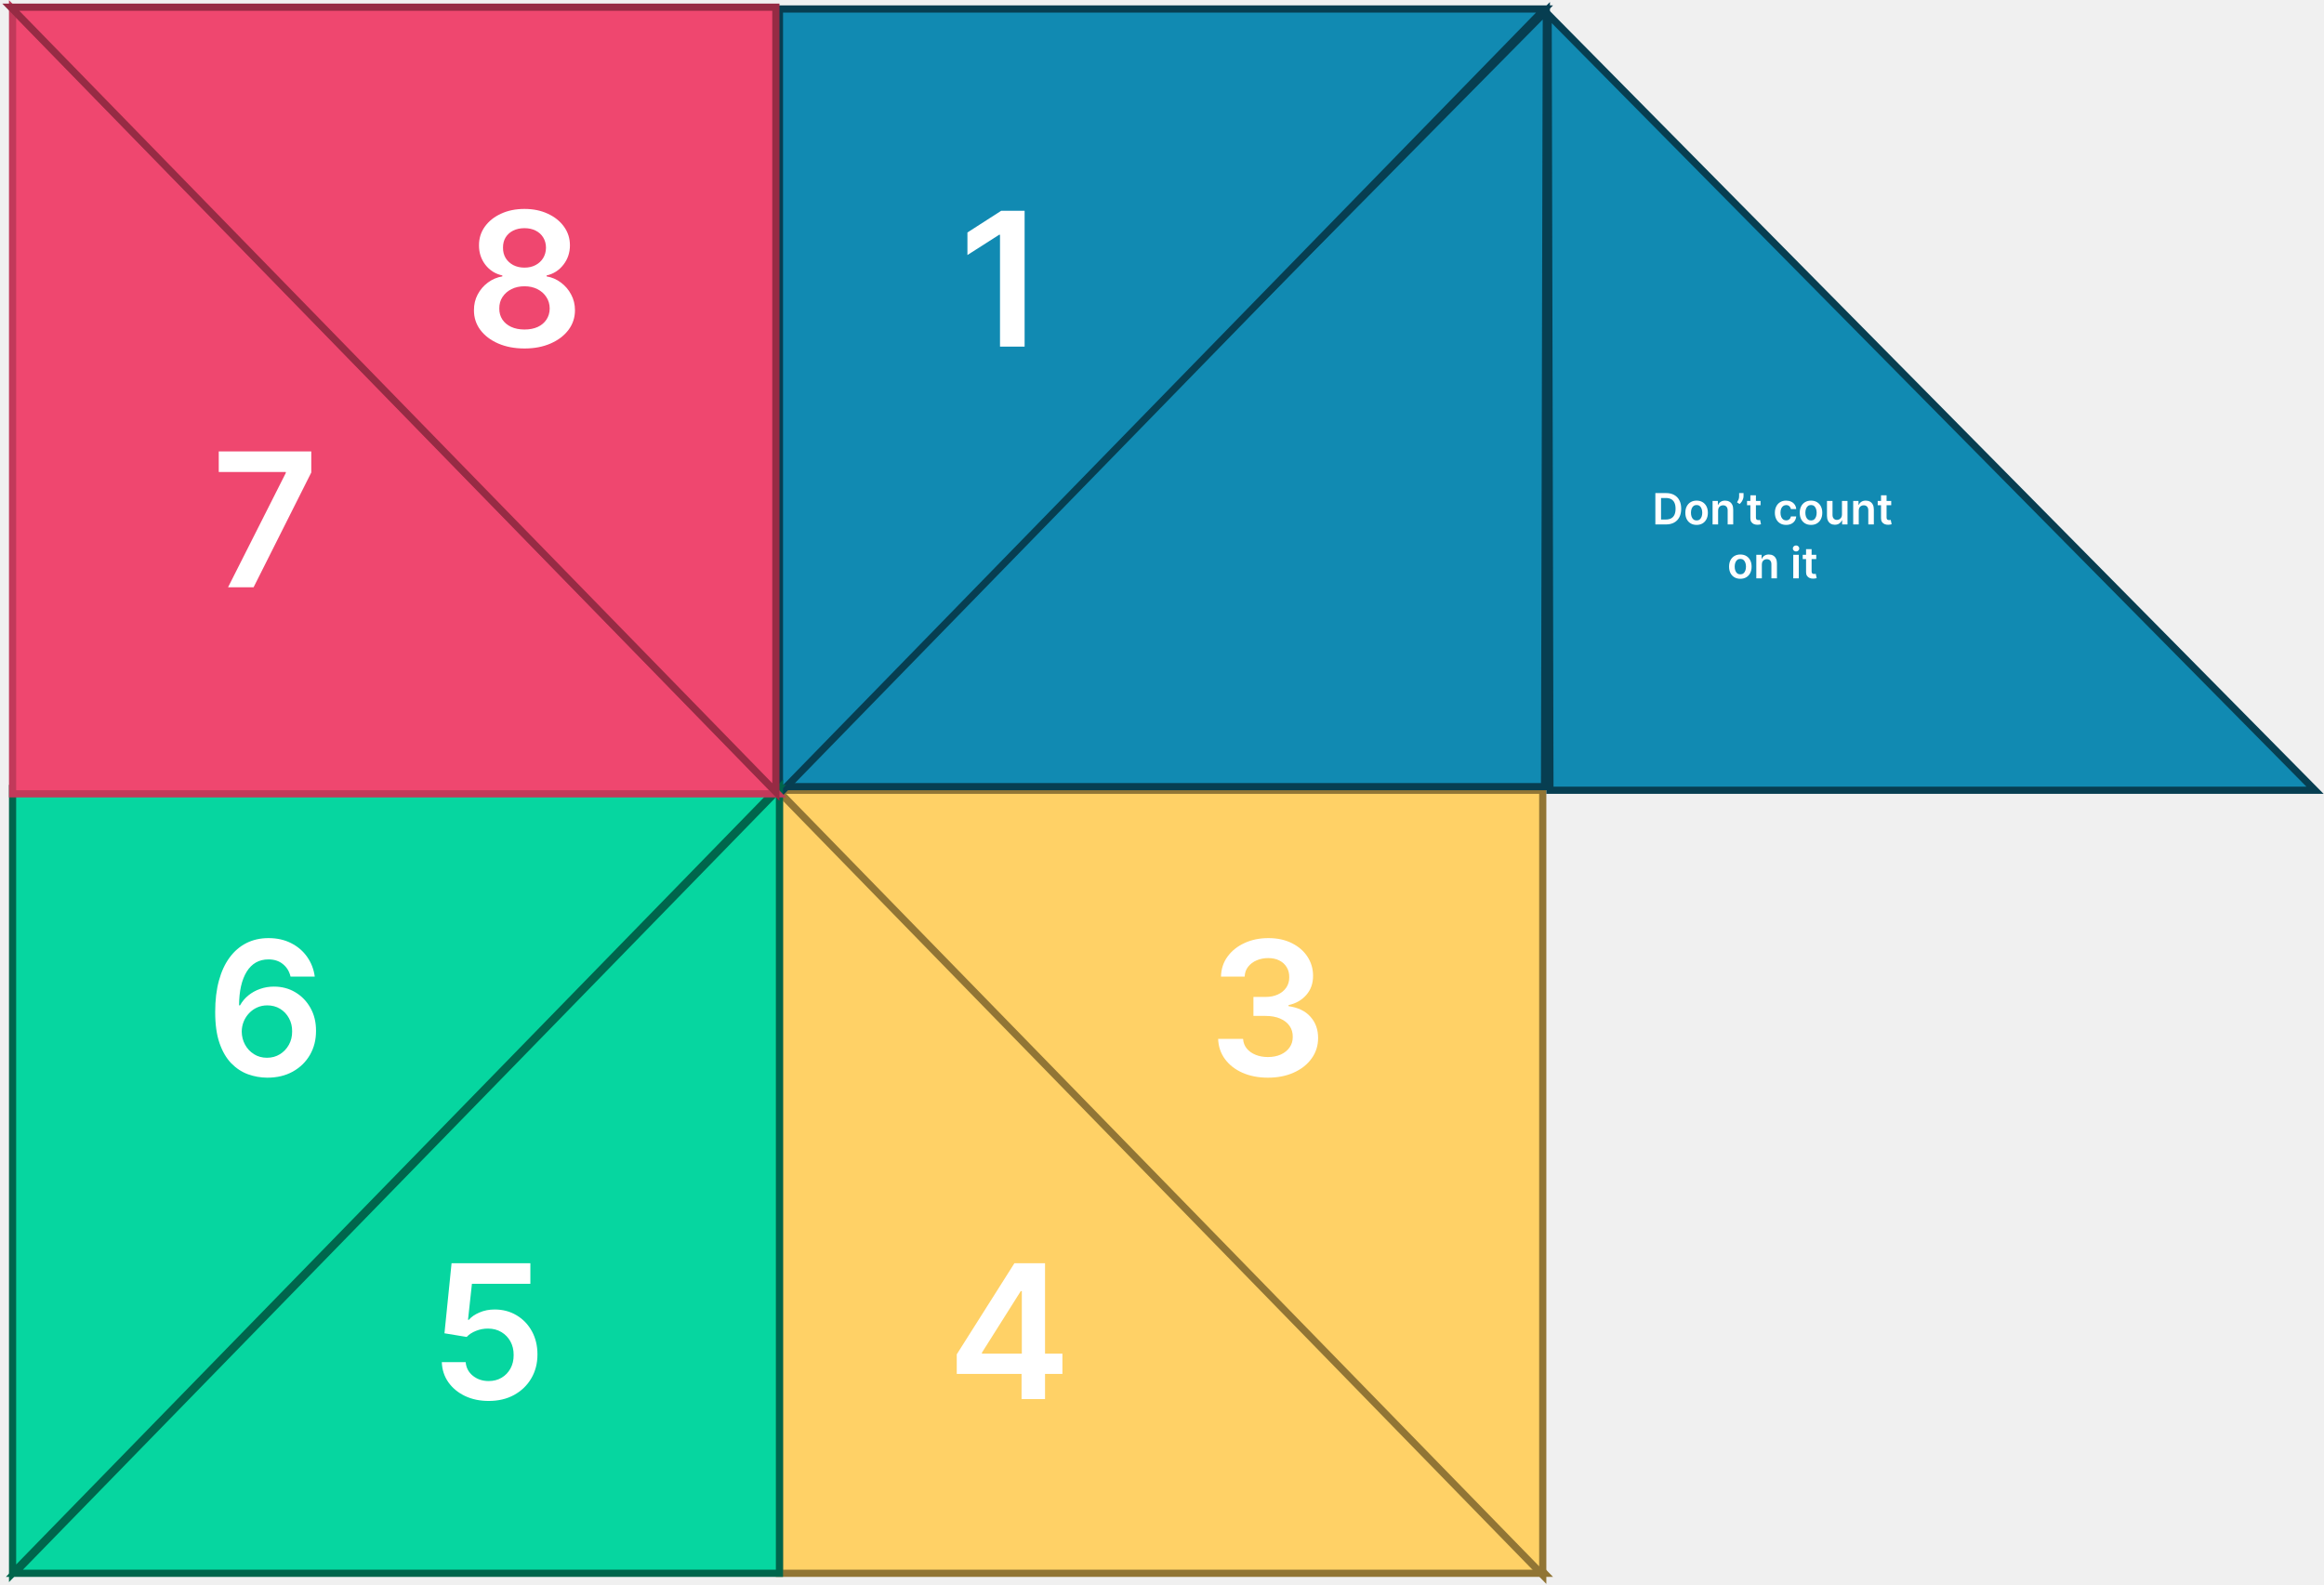
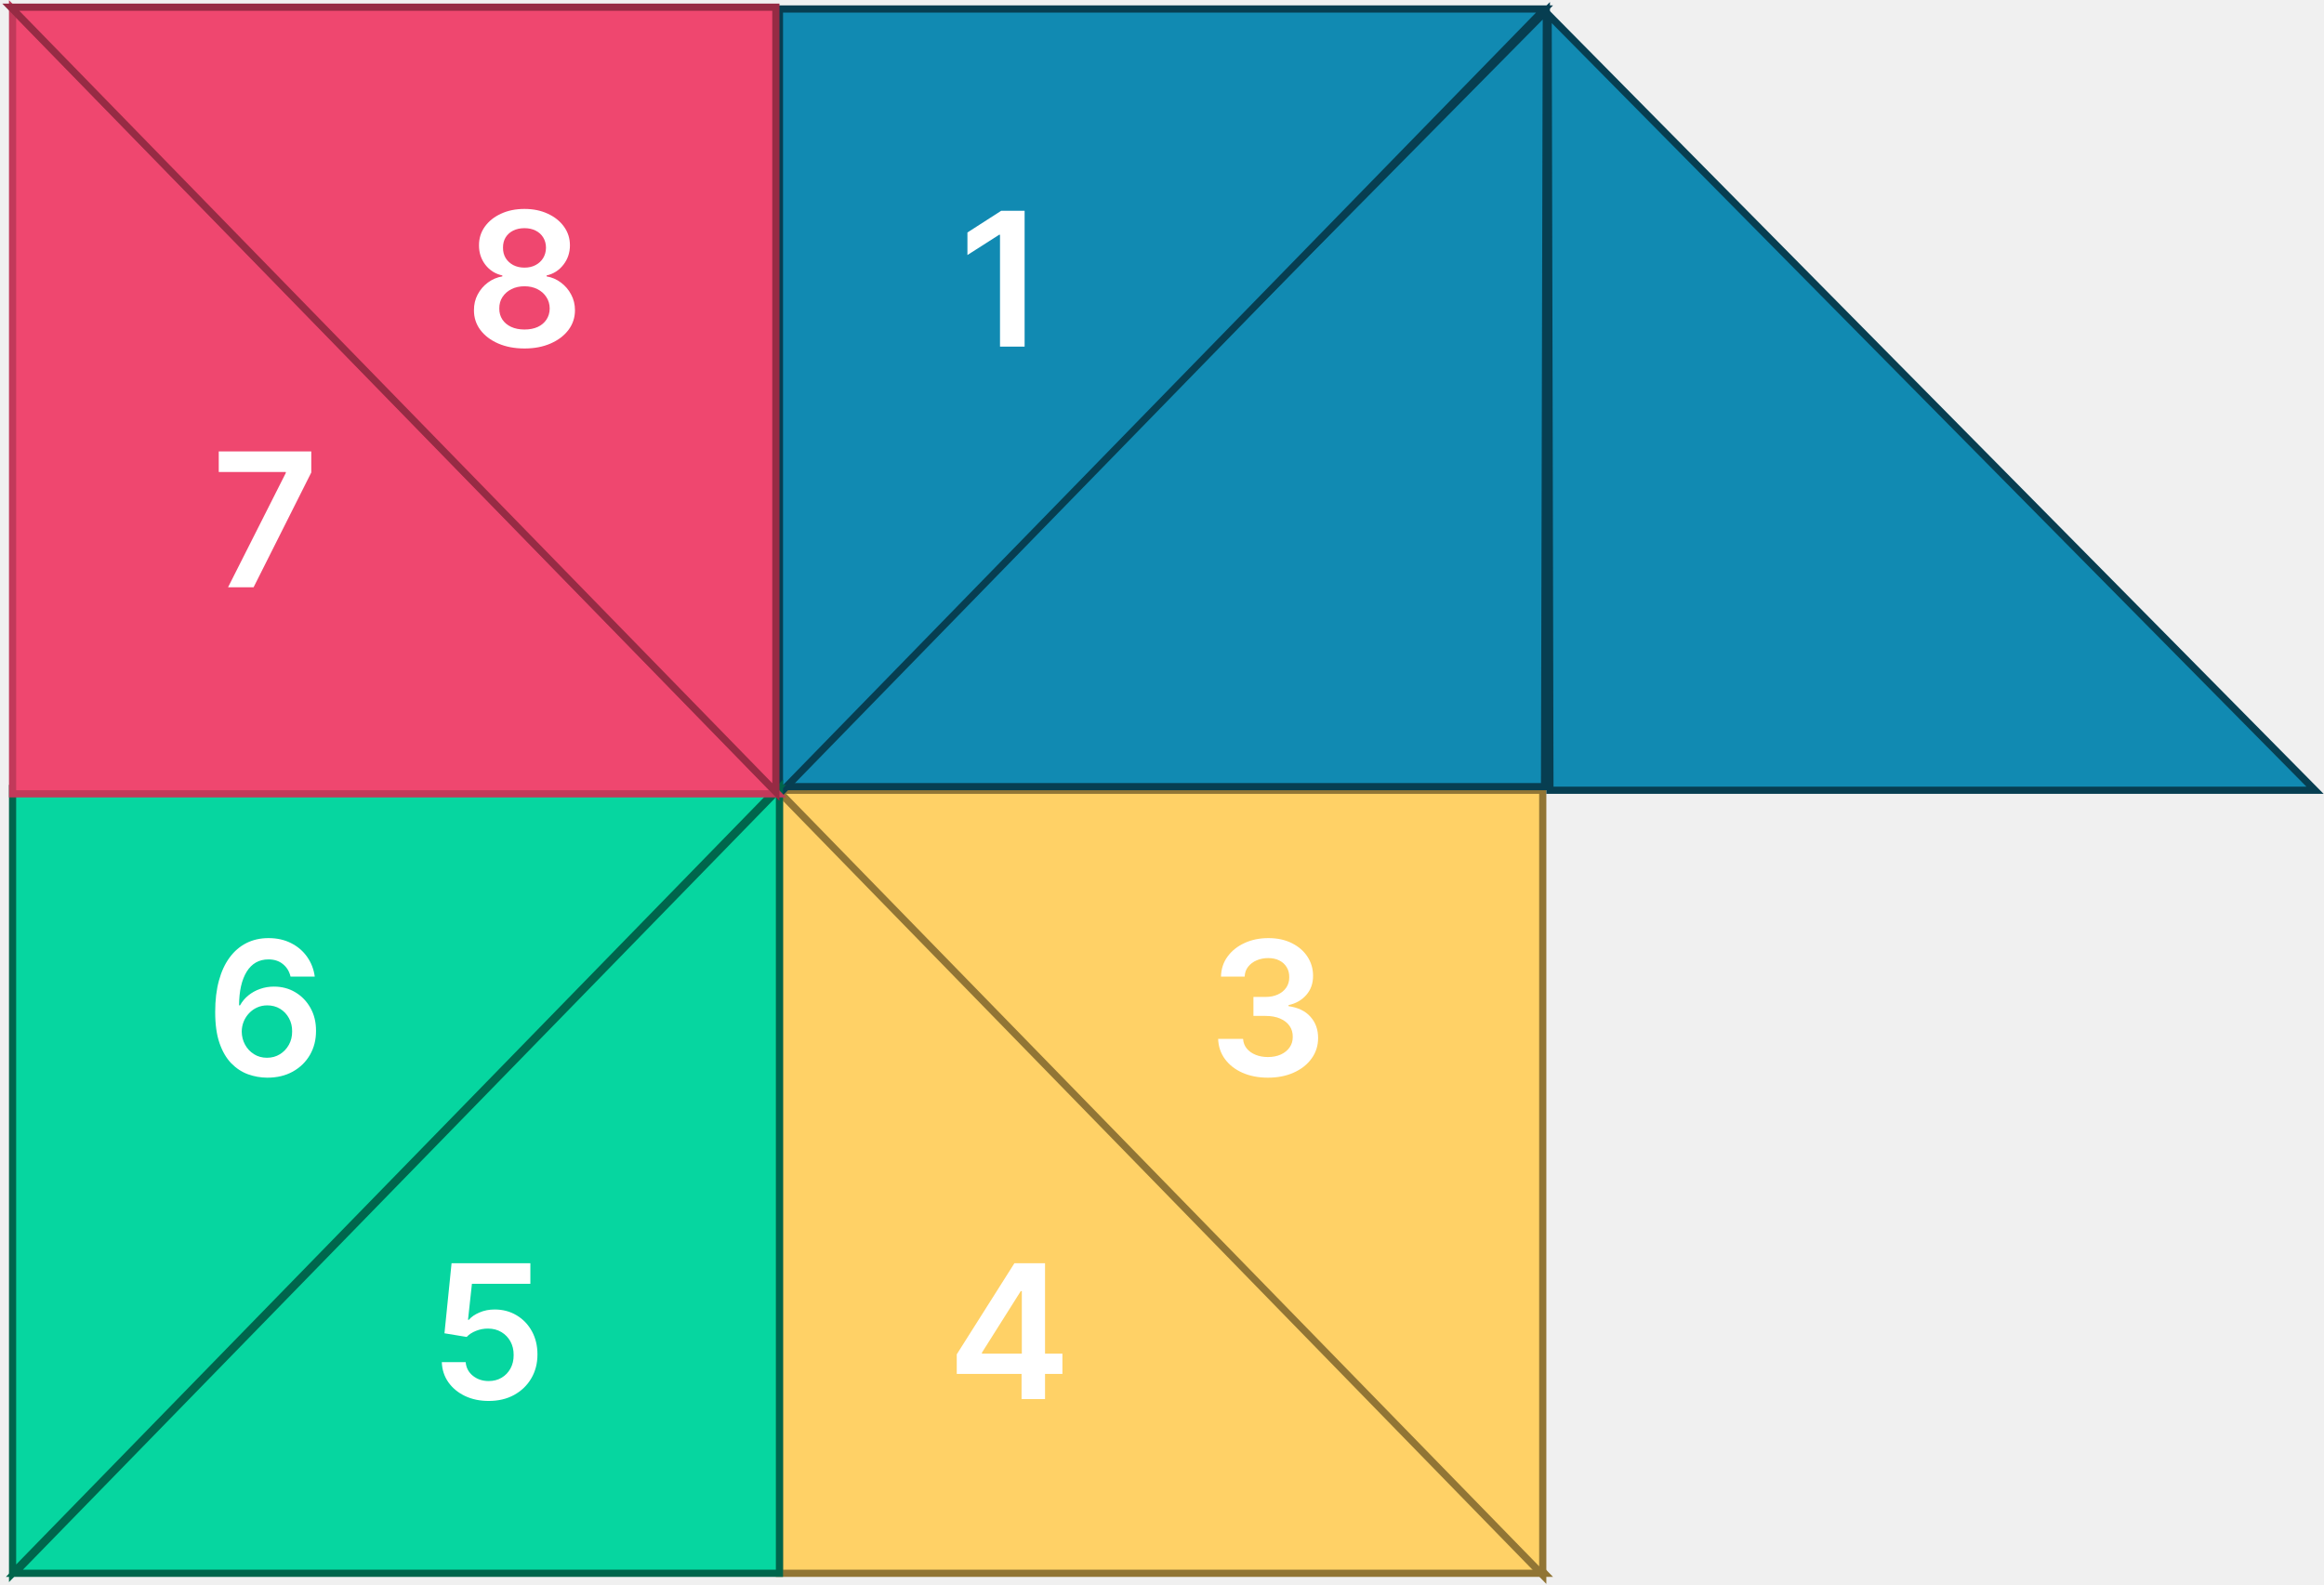
<svg xmlns="http://www.w3.org/2000/svg" width="647" height="441" viewBox="0 0 647 441" fill="none">
  <g id="Bottom-Right-4">
    <path id="Bottom-Left-2-Flap" d="M217 219.5L430 438H217V219.5Z" fill="#FFD166" stroke="#917535" stroke-width="2" />
    <path id="4" d="M266.361 382.483V377.035L282.408 351.681H286.951V359.437H284.181L273.378 376.555V376.85H295.777V382.483H266.361ZM284.402 389.5V380.821L284.476 378.383V351.681H290.939V389.5H284.402Z" fill="white" />
  </g>
  <g id="Bottom-Right-3">
    <path id="Bottom-Left-1-Flap" d="M429.5 438.5L216.5 220H429.5V438.5Z" fill="#FFD166" stroke="#917535" stroke-width="2" />
    <path id="3" d="M352.998 300.017C350.339 300.017 347.975 299.561 345.907 298.65C343.851 297.739 342.226 296.471 341.032 294.846C339.838 293.221 339.204 291.344 339.13 289.214H346.073C346.135 290.236 346.473 291.128 347.089 291.892C347.704 292.643 348.523 293.227 349.545 293.646C350.566 294.065 351.711 294.274 352.979 294.274C354.333 294.274 355.534 294.04 356.58 293.572C357.626 293.092 358.445 292.427 359.036 291.578C359.627 290.728 359.916 289.75 359.904 288.642C359.916 287.497 359.621 286.487 359.018 285.613C358.414 284.739 357.54 284.056 356.395 283.564C355.263 283.071 353.896 282.825 352.296 282.825H348.954V277.544H352.296C353.613 277.544 354.764 277.316 355.749 276.86C356.746 276.405 357.528 275.765 358.094 274.94C358.661 274.103 358.938 273.136 358.925 272.041C358.938 270.97 358.698 270.04 358.205 269.252C357.725 268.452 357.042 267.831 356.155 267.387C355.281 266.944 354.253 266.723 353.072 266.723C351.914 266.723 350.843 266.932 349.858 267.35C348.874 267.769 348.08 268.366 347.476 269.142C346.873 269.905 346.553 270.816 346.516 271.875H339.924C339.973 269.757 340.582 267.898 341.752 266.298C342.934 264.685 344.51 263.43 346.479 262.531C348.449 261.62 350.659 261.164 353.108 261.164C355.632 261.164 357.823 261.638 359.682 262.586C361.554 263.522 363 264.784 364.022 266.372C365.044 267.96 365.555 269.714 365.555 271.635C365.567 273.764 364.939 275.549 363.671 276.99C362.415 278.43 360.766 279.372 358.722 279.815V280.11C361.381 280.48 363.419 281.465 364.834 283.065C366.262 284.653 366.97 286.629 366.958 288.993C366.958 291.11 366.355 293.006 365.148 294.68C363.954 296.342 362.305 297.647 360.199 298.595C358.107 299.543 355.706 300.017 352.998 300.017Z" fill="white" />
  </g>
  <g id="Top-Right-2">
    <path id="Top-Left-1-Flap" d="M430.5 3L217 219H430L430.5 3Z" fill="#118AB2" stroke="#073E51" stroke-width="2" />
    <path id="Top-Left-1-Flap-Open" d="M431 4L644.5 220H431.5L431 4Z" fill="#118AB2" stroke="#073E51" stroke-width="2" />
-     <path id="Donât count on it" d="M463.808 146H460.851V137.273H463.868C464.735 137.273 465.479 137.447 466.101 137.797C466.726 138.143 467.206 138.642 467.541 139.293C467.877 139.943 468.044 140.722 468.044 141.628C468.044 142.537 467.875 143.318 467.537 143.972C467.202 144.625 466.718 145.126 466.084 145.476C465.453 145.825 464.695 146 463.808 146ZM462.432 144.632H463.732C464.34 144.632 464.847 144.521 465.253 144.3C465.659 144.075 465.965 143.741 466.169 143.298C466.374 142.852 466.476 142.295 466.476 141.628C466.476 140.96 466.374 140.406 466.169 139.966C465.965 139.523 465.662 139.192 465.262 138.973C464.864 138.751 464.369 138.641 463.779 138.641H462.432V144.632ZM472.333 146.128C471.694 146.128 471.14 145.987 470.671 145.706C470.203 145.425 469.839 145.031 469.58 144.526C469.325 144.02 469.197 143.429 469.197 142.753C469.197 142.077 469.325 141.484 469.58 140.976C469.839 140.467 470.203 140.072 470.671 139.791C471.14 139.51 471.694 139.369 472.333 139.369C472.972 139.369 473.526 139.51 473.995 139.791C474.464 140.072 474.826 140.467 475.082 140.976C475.34 141.484 475.47 142.077 475.47 142.753C475.47 143.429 475.34 144.02 475.082 144.526C474.826 145.031 474.464 145.425 473.995 145.706C473.526 145.987 472.972 146.128 472.333 146.128ZM472.342 144.892C472.688 144.892 472.978 144.797 473.211 144.607C473.444 144.413 473.617 144.155 473.731 143.831C473.847 143.507 473.906 143.146 473.906 142.749C473.906 142.348 473.847 141.986 473.731 141.662C473.617 141.335 473.444 141.075 473.211 140.882C472.978 140.689 472.688 140.592 472.342 140.592C471.987 140.592 471.691 140.689 471.455 140.882C471.222 141.075 471.048 141.335 470.931 141.662C470.818 141.986 470.761 142.348 470.761 142.749C470.761 143.146 470.818 143.507 470.931 143.831C471.048 144.155 471.222 144.413 471.455 144.607C471.691 144.797 471.987 144.892 472.342 144.892ZM478.322 142.165V146H476.779V139.455H478.253V140.567H478.33C478.481 140.2 478.721 139.909 479.05 139.693C479.383 139.477 479.793 139.369 480.282 139.369C480.733 139.369 481.127 139.466 481.462 139.659C481.8 139.852 482.062 140.132 482.246 140.499C482.434 140.865 482.526 141.31 482.523 141.832V146H480.981V142.071C480.981 141.634 480.867 141.291 480.64 141.044C480.415 140.797 480.104 140.673 479.706 140.673C479.437 140.673 479.197 140.733 478.986 140.852C478.779 140.969 478.616 141.138 478.496 141.359C478.38 141.581 478.322 141.849 478.322 142.165ZM485.4 137.273V138.142C485.4 138.392 485.351 138.652 485.255 138.922C485.161 139.189 485.032 139.445 484.867 139.689C484.702 139.93 484.515 140.138 484.305 140.311L483.589 139.847C483.745 139.611 483.881 139.357 483.998 139.084C484.114 138.808 484.172 138.497 484.172 138.151V137.273H485.4ZM490.137 139.455V140.648H486.374V139.455H490.137ZM487.303 137.886H488.846V144.031C488.846 144.239 488.877 144.398 488.94 144.509C489.005 144.616 489.09 144.69 489.195 144.73C489.301 144.77 489.417 144.79 489.545 144.79C489.642 144.79 489.73 144.783 489.809 144.768C489.892 144.754 489.954 144.741 489.997 144.73L490.257 145.936C490.174 145.964 490.056 145.996 489.903 146.03C489.752 146.064 489.568 146.084 489.349 146.089C488.963 146.101 488.615 146.043 488.305 145.915C487.995 145.784 487.749 145.582 487.568 145.31C487.389 145.037 487.301 144.696 487.303 144.287V137.886ZM497.259 146.128C496.606 146.128 496.045 145.984 495.576 145.697C495.11 145.411 494.751 145.014 494.498 144.509C494.248 144 494.123 143.415 494.123 142.753C494.123 142.088 494.251 141.501 494.506 140.993C494.762 140.482 495.123 140.084 495.589 139.8C496.057 139.513 496.611 139.369 497.251 139.369C497.782 139.369 498.252 139.467 498.661 139.663C499.073 139.857 499.401 140.131 499.645 140.486C499.89 140.838 500.029 141.25 500.063 141.722H498.589C498.529 141.406 498.387 141.143 498.162 140.933C497.941 140.72 497.644 140.614 497.272 140.614C496.956 140.614 496.68 140.699 496.441 140.869C496.202 141.037 496.016 141.278 495.883 141.594C495.752 141.909 495.687 142.287 495.687 142.727C495.687 143.173 495.752 143.557 495.883 143.878C496.013 144.196 496.197 144.442 496.432 144.615C496.671 144.786 496.951 144.871 497.272 144.871C497.499 144.871 497.702 144.828 497.881 144.743C498.063 144.655 498.215 144.528 498.337 144.364C498.459 144.199 498.543 143.999 498.589 143.763H500.063C500.026 144.226 499.89 144.636 499.654 144.994C499.418 145.349 499.097 145.628 498.691 145.83C498.285 146.028 497.807 146.128 497.259 146.128ZM504.185 146.128C503.546 146.128 502.992 145.987 502.523 145.706C502.054 145.425 501.691 145.031 501.432 144.526C501.176 144.02 501.048 143.429 501.048 142.753C501.048 142.077 501.176 141.484 501.432 140.976C501.691 140.467 502.054 140.072 502.523 139.791C502.992 139.51 503.546 139.369 504.185 139.369C504.824 139.369 505.378 139.51 505.847 139.791C506.316 140.072 506.678 140.467 506.933 140.976C507.192 141.484 507.321 142.077 507.321 142.753C507.321 143.429 507.192 144.02 506.933 144.526C506.678 145.031 506.316 145.425 505.847 145.706C505.378 145.987 504.824 146.128 504.185 146.128ZM504.193 144.892C504.54 144.892 504.83 144.797 505.063 144.607C505.296 144.413 505.469 144.155 505.583 143.831C505.699 143.507 505.757 143.146 505.757 142.749C505.757 142.348 505.699 141.986 505.583 141.662C505.469 141.335 505.296 141.075 505.063 140.882C504.83 140.689 504.54 140.592 504.193 140.592C503.838 140.592 503.543 140.689 503.307 140.882C503.074 141.075 502.899 141.335 502.783 141.662C502.669 141.986 502.612 142.348 502.612 142.749C502.612 143.146 502.669 143.507 502.783 143.831C502.899 144.155 503.074 144.413 503.307 144.607C503.543 144.797 503.838 144.892 504.193 144.892ZM512.802 143.247V139.455H514.345V146H512.849V144.837H512.781C512.633 145.203 512.39 145.503 512.052 145.736C511.717 145.969 511.304 146.085 510.812 146.085C510.383 146.085 510.004 145.99 509.675 145.8C509.348 145.607 509.092 145.327 508.907 144.96C508.723 144.591 508.631 144.145 508.631 143.622V139.455H510.173V143.384C510.173 143.798 510.287 144.128 510.514 144.372C510.741 144.616 511.04 144.739 511.409 144.739C511.636 144.739 511.856 144.683 512.069 144.572C512.282 144.462 512.457 144.297 512.594 144.078C512.733 143.857 512.802 143.58 512.802 143.247ZM517.474 142.165V146H515.931V139.455H517.406V140.567H517.482C517.633 140.2 517.873 139.909 518.203 139.693C518.535 139.477 518.945 139.369 519.434 139.369C519.886 139.369 520.279 139.466 520.615 139.659C520.953 139.852 521.214 140.132 521.399 140.499C521.586 140.865 521.678 141.31 521.676 141.832V146H520.133V142.071C520.133 141.634 520.019 141.291 519.792 141.044C519.568 140.797 519.257 140.673 518.859 140.673C518.589 140.673 518.349 140.733 518.139 140.852C517.931 140.969 517.768 141.138 517.649 141.359C517.532 141.581 517.474 141.849 517.474 142.165ZM526.512 139.455V140.648H522.749V139.455H526.512ZM523.678 137.886H525.221V144.031C525.221 144.239 525.252 144.398 525.315 144.509C525.38 144.616 525.465 144.69 525.57 144.73C525.676 144.77 525.792 144.79 525.92 144.79C526.017 144.79 526.105 144.783 526.184 144.768C526.267 144.754 526.329 144.741 526.372 144.73L526.632 145.936C526.549 145.964 526.431 145.996 526.278 146.03C526.127 146.064 525.943 146.084 525.724 146.089C525.338 146.101 524.99 146.043 524.68 145.915C524.37 145.784 524.124 145.582 523.943 145.31C523.764 145.037 523.676 144.696 523.678 144.287V137.886ZM484.509 161.128C483.87 161.128 483.316 160.987 482.847 160.706C482.378 160.425 482.015 160.031 481.756 159.526C481.501 159.02 481.373 158.429 481.373 157.753C481.373 157.077 481.501 156.484 481.756 155.976C482.015 155.467 482.378 155.072 482.847 154.791C483.316 154.51 483.87 154.369 484.509 154.369C485.148 154.369 485.702 154.51 486.171 154.791C486.64 155.072 487.002 155.467 487.258 155.976C487.516 156.484 487.645 157.077 487.645 157.753C487.645 158.429 487.516 159.02 487.258 159.526C487.002 160.031 486.64 160.425 486.171 160.706C485.702 160.987 485.148 161.128 484.509 161.128ZM484.518 159.892C484.864 159.892 485.154 159.797 485.387 159.607C485.62 159.413 485.793 159.155 485.907 158.831C486.023 158.507 486.081 158.146 486.081 157.749C486.081 157.348 486.023 156.986 485.907 156.662C485.793 156.335 485.62 156.075 485.387 155.882C485.154 155.689 484.864 155.592 484.518 155.592C484.162 155.592 483.867 155.689 483.631 155.882C483.398 156.075 483.224 156.335 483.107 156.662C482.993 156.986 482.937 157.348 482.937 157.749C482.937 158.146 482.993 158.507 483.107 158.831C483.224 159.155 483.398 159.413 483.631 159.607C483.867 159.797 484.162 159.892 484.518 159.892ZM490.497 157.165V161H488.955V154.455H490.429V155.567H490.506C490.656 155.2 490.896 154.909 491.226 154.693C491.558 154.477 491.969 154.369 492.458 154.369C492.909 154.369 493.303 154.466 493.638 154.659C493.976 154.852 494.237 155.132 494.422 155.499C494.61 155.865 494.702 156.31 494.699 156.832V161H493.156V157.071C493.156 156.634 493.043 156.291 492.816 156.044C492.591 155.797 492.28 155.673 491.882 155.673C491.612 155.673 491.372 155.733 491.162 155.852C490.955 155.969 490.791 156.138 490.672 156.359C490.556 156.581 490.497 156.849 490.497 157.165ZM499.244 161V154.455H500.786V161H499.244ZM500.019 153.526C499.775 153.526 499.565 153.445 499.389 153.283C499.213 153.118 499.124 152.92 499.124 152.69C499.124 152.457 499.213 152.26 499.389 152.098C499.565 151.933 499.775 151.851 500.019 151.851C500.267 151.851 500.477 151.933 500.65 152.098C500.826 152.26 500.914 152.457 500.914 152.69C500.914 152.92 500.826 153.118 500.65 153.283C500.477 153.445 500.267 153.526 500.019 153.526ZM505.641 154.455V155.648H501.878V154.455H505.641ZM502.807 152.886H504.35V159.031C504.35 159.239 504.381 159.398 504.444 159.509C504.509 159.616 504.594 159.69 504.699 159.73C504.805 159.77 504.921 159.79 505.049 159.79C505.145 159.79 505.233 159.783 505.313 159.768C505.395 159.754 505.458 159.741 505.501 159.73L505.76 160.936C505.678 160.964 505.56 160.996 505.407 161.03C505.256 161.064 505.072 161.084 504.853 161.089C504.466 161.101 504.118 161.043 503.809 160.915C503.499 160.784 503.253 160.582 503.072 160.31C502.893 160.037 502.805 159.696 502.807 159.287V152.886Z" fill="white" />
  </g>
  <g id="Top-Right-1">
    <path id="Top-Left-1-Flap_2" d="M217 221L430 2.5H217V221Z" fill="#118AB2" stroke="#073E51" stroke-width="2" />
    <path id="1" d="M285.251 58.681V96.5H278.4V65.348H278.178L269.333 70.998V64.72L278.732 58.681H285.251Z" fill="white" />
  </g>
  <g id="Bottom-Left-5">
    <path id="Bottom-Left-2-Flap_2" d="M217 219.5L4 438H217V219.5Z" fill="#06D6A0" stroke="#00664C" stroke-width="2" />
    <path id="5" d="M136.055 390.017C133.593 390.017 131.39 389.555 129.445 388.632C127.5 387.696 125.955 386.416 124.81 384.791C123.677 383.166 123.074 381.307 123 379.214H129.648C129.771 380.765 130.442 382.033 131.661 383.018C132.879 383.991 134.344 384.477 136.055 384.477C137.397 384.477 138.591 384.169 139.638 383.554C140.684 382.938 141.509 382.082 142.112 380.987C142.715 379.891 143.011 378.642 142.999 377.238C143.011 375.81 142.709 374.542 142.094 373.434C141.478 372.326 140.635 371.458 139.564 370.831C138.493 370.19 137.262 369.87 135.871 369.87C134.738 369.858 133.624 370.067 132.528 370.498C131.433 370.929 130.565 371.495 129.925 372.197L123.739 371.181L125.714 351.681H147.652V357.406H131.384L130.294 367.433H130.516C131.217 366.608 132.208 365.925 133.489 365.383C134.769 364.829 136.172 364.552 137.699 364.552C139.989 364.552 142.032 365.094 143.83 366.177C145.627 367.248 147.043 368.725 148.077 370.609C149.111 372.493 149.628 374.647 149.628 377.072C149.628 379.571 149.049 381.799 147.892 383.757C146.747 385.702 145.153 387.234 143.109 388.355C141.078 389.463 138.727 390.017 136.055 390.017Z" fill="white" />
  </g>
  <g id="Bottom-Left-6">
    <path id="Bottom-Left-1-Flap_2" d="M3.5 438L216.5 219.5H3.5V438Z" fill="#06D6A0" stroke="#00664C" stroke-width="2" />
    <path id="6" d="M74.351 300.017C72.541 300.004 70.775 299.69 69.051 299.075C67.328 298.447 65.776 297.431 64.398 296.028C63.019 294.612 61.923 292.735 61.111 290.396C60.298 288.045 59.898 285.133 59.91 281.662C59.91 278.424 60.255 275.537 60.945 273.001C61.634 270.465 62.625 268.323 63.918 266.575C65.21 264.815 66.767 263.473 68.59 262.549C70.424 261.626 72.474 261.164 74.739 261.164C77.115 261.164 79.22 261.632 81.054 262.568C82.901 263.503 84.39 264.784 85.523 266.409C86.655 268.021 87.357 269.843 87.628 271.875H80.888C80.543 270.422 79.835 269.265 78.764 268.403C77.706 267.529 76.364 267.092 74.739 267.092C72.117 267.092 70.097 268.231 68.682 270.508C67.278 272.786 66.57 275.913 66.558 279.889H66.817C67.42 278.806 68.202 277.876 69.162 277.1C70.122 276.325 71.206 275.728 72.412 275.309C73.631 274.878 74.917 274.663 76.271 274.663C78.487 274.663 80.475 275.192 82.236 276.251C84.008 277.31 85.412 278.769 86.446 280.627C87.48 282.474 87.991 284.591 87.979 286.98C87.991 289.466 87.425 291.701 86.28 293.683C85.135 295.653 83.541 297.204 81.497 298.336C79.454 299.469 77.072 300.029 74.351 300.017ZM74.314 294.477C75.656 294.477 76.856 294.151 77.915 293.498C78.974 292.846 79.811 291.966 80.426 290.858C81.042 289.75 81.343 288.506 81.331 287.127C81.343 285.773 81.048 284.548 80.445 283.453C79.854 282.357 79.035 281.489 77.989 280.849C76.942 280.209 75.748 279.889 74.406 279.889C73.409 279.889 72.48 280.08 71.618 280.461C70.756 280.843 70.005 281.372 69.365 282.049C68.725 282.714 68.22 283.49 67.851 284.376C67.494 285.25 67.309 286.186 67.297 287.183C67.309 288.5 67.617 289.713 68.22 290.821C68.823 291.929 69.654 292.815 70.713 293.48C71.772 294.145 72.972 294.477 74.314 294.477Z" fill="white" />
  </g>
  <g id="Top-Left-7">
    <path id="Top-Left-1-Flap_3" d="M3.5 2.5L216.5 221H3.5V2.5Z" fill="#EF476F" stroke="#C2395A" stroke-width="2" />
    <path id="7" d="M63.486 163.5L79.57 131.664V131.406H60.901V125.681H86.661V131.535L70.595 163.5H63.486Z" fill="white" />
  </g>
  <g id="Top-Left-8">
    <path id="Top-Left-1-Flap_4" d="M216 220.5L3 2H216V220.5Z" fill="#EF476F" stroke="#962B44" stroke-width="2" />
    <path id="8" d="M146.021 97.017C143.276 97.017 140.838 96.555 138.708 95.632C136.591 94.708 134.929 93.447 133.722 91.846C132.528 90.234 131.937 88.405 131.95 86.362C131.937 84.774 132.282 83.315 132.984 81.985C133.686 80.656 134.633 79.548 135.828 78.662C137.034 77.763 138.376 77.19 139.853 76.944V76.686C137.908 76.255 136.332 75.264 135.126 73.713C133.932 72.149 133.341 70.346 133.353 68.302C133.341 66.357 133.883 64.621 134.978 63.095C136.074 61.568 137.576 60.368 139.484 59.494C141.392 58.608 143.571 58.164 146.021 58.164C148.446 58.164 150.606 58.608 152.502 59.494C154.41 60.368 155.912 61.568 157.008 63.095C158.116 64.621 158.67 66.357 158.67 68.302C158.67 70.346 158.061 72.149 156.842 73.713C155.635 75.264 154.078 76.255 152.17 76.686V76.944C153.647 77.19 154.977 77.763 156.159 78.662C157.353 79.548 158.301 80.656 159.002 81.985C159.716 83.315 160.073 84.774 160.073 86.362C160.073 88.405 159.47 90.234 158.264 91.846C157.057 93.447 155.395 94.708 153.278 95.632C151.173 96.555 148.754 97.017 146.021 97.017ZM146.021 91.735C147.436 91.735 148.668 91.495 149.714 91.015C150.76 90.523 151.573 89.833 152.151 88.947C152.73 88.061 153.026 87.039 153.038 85.882C153.026 84.675 152.712 83.61 152.096 82.687C151.493 81.751 150.662 81.019 149.603 80.49C148.557 79.96 147.363 79.696 146.021 79.696C144.667 79.696 143.46 79.96 142.401 80.49C141.343 81.019 140.506 81.751 139.89 82.687C139.287 83.61 138.991 84.675 139.004 85.882C138.991 87.039 139.275 88.061 139.853 88.947C140.432 89.821 141.244 90.504 142.291 90.997C143.349 91.489 144.593 91.735 146.021 91.735ZM146.021 74.507C147.178 74.507 148.2 74.273 149.086 73.805C149.985 73.337 150.693 72.685 151.21 71.848C151.727 71.01 151.991 70.044 152.004 68.948C151.991 67.865 151.733 66.917 151.228 66.105C150.723 65.28 150.022 64.646 149.123 64.203C148.224 63.747 147.19 63.52 146.021 63.52C144.827 63.52 143.774 63.747 142.863 64.203C141.964 64.646 141.263 65.28 140.758 66.105C140.266 66.917 140.026 67.865 140.038 68.948C140.026 70.044 140.272 71.01 140.776 71.848C141.294 72.672 142.001 73.325 142.9 73.805C143.811 74.273 144.851 74.507 146.021 74.507Z" fill="white" />
  </g>
</svg>
